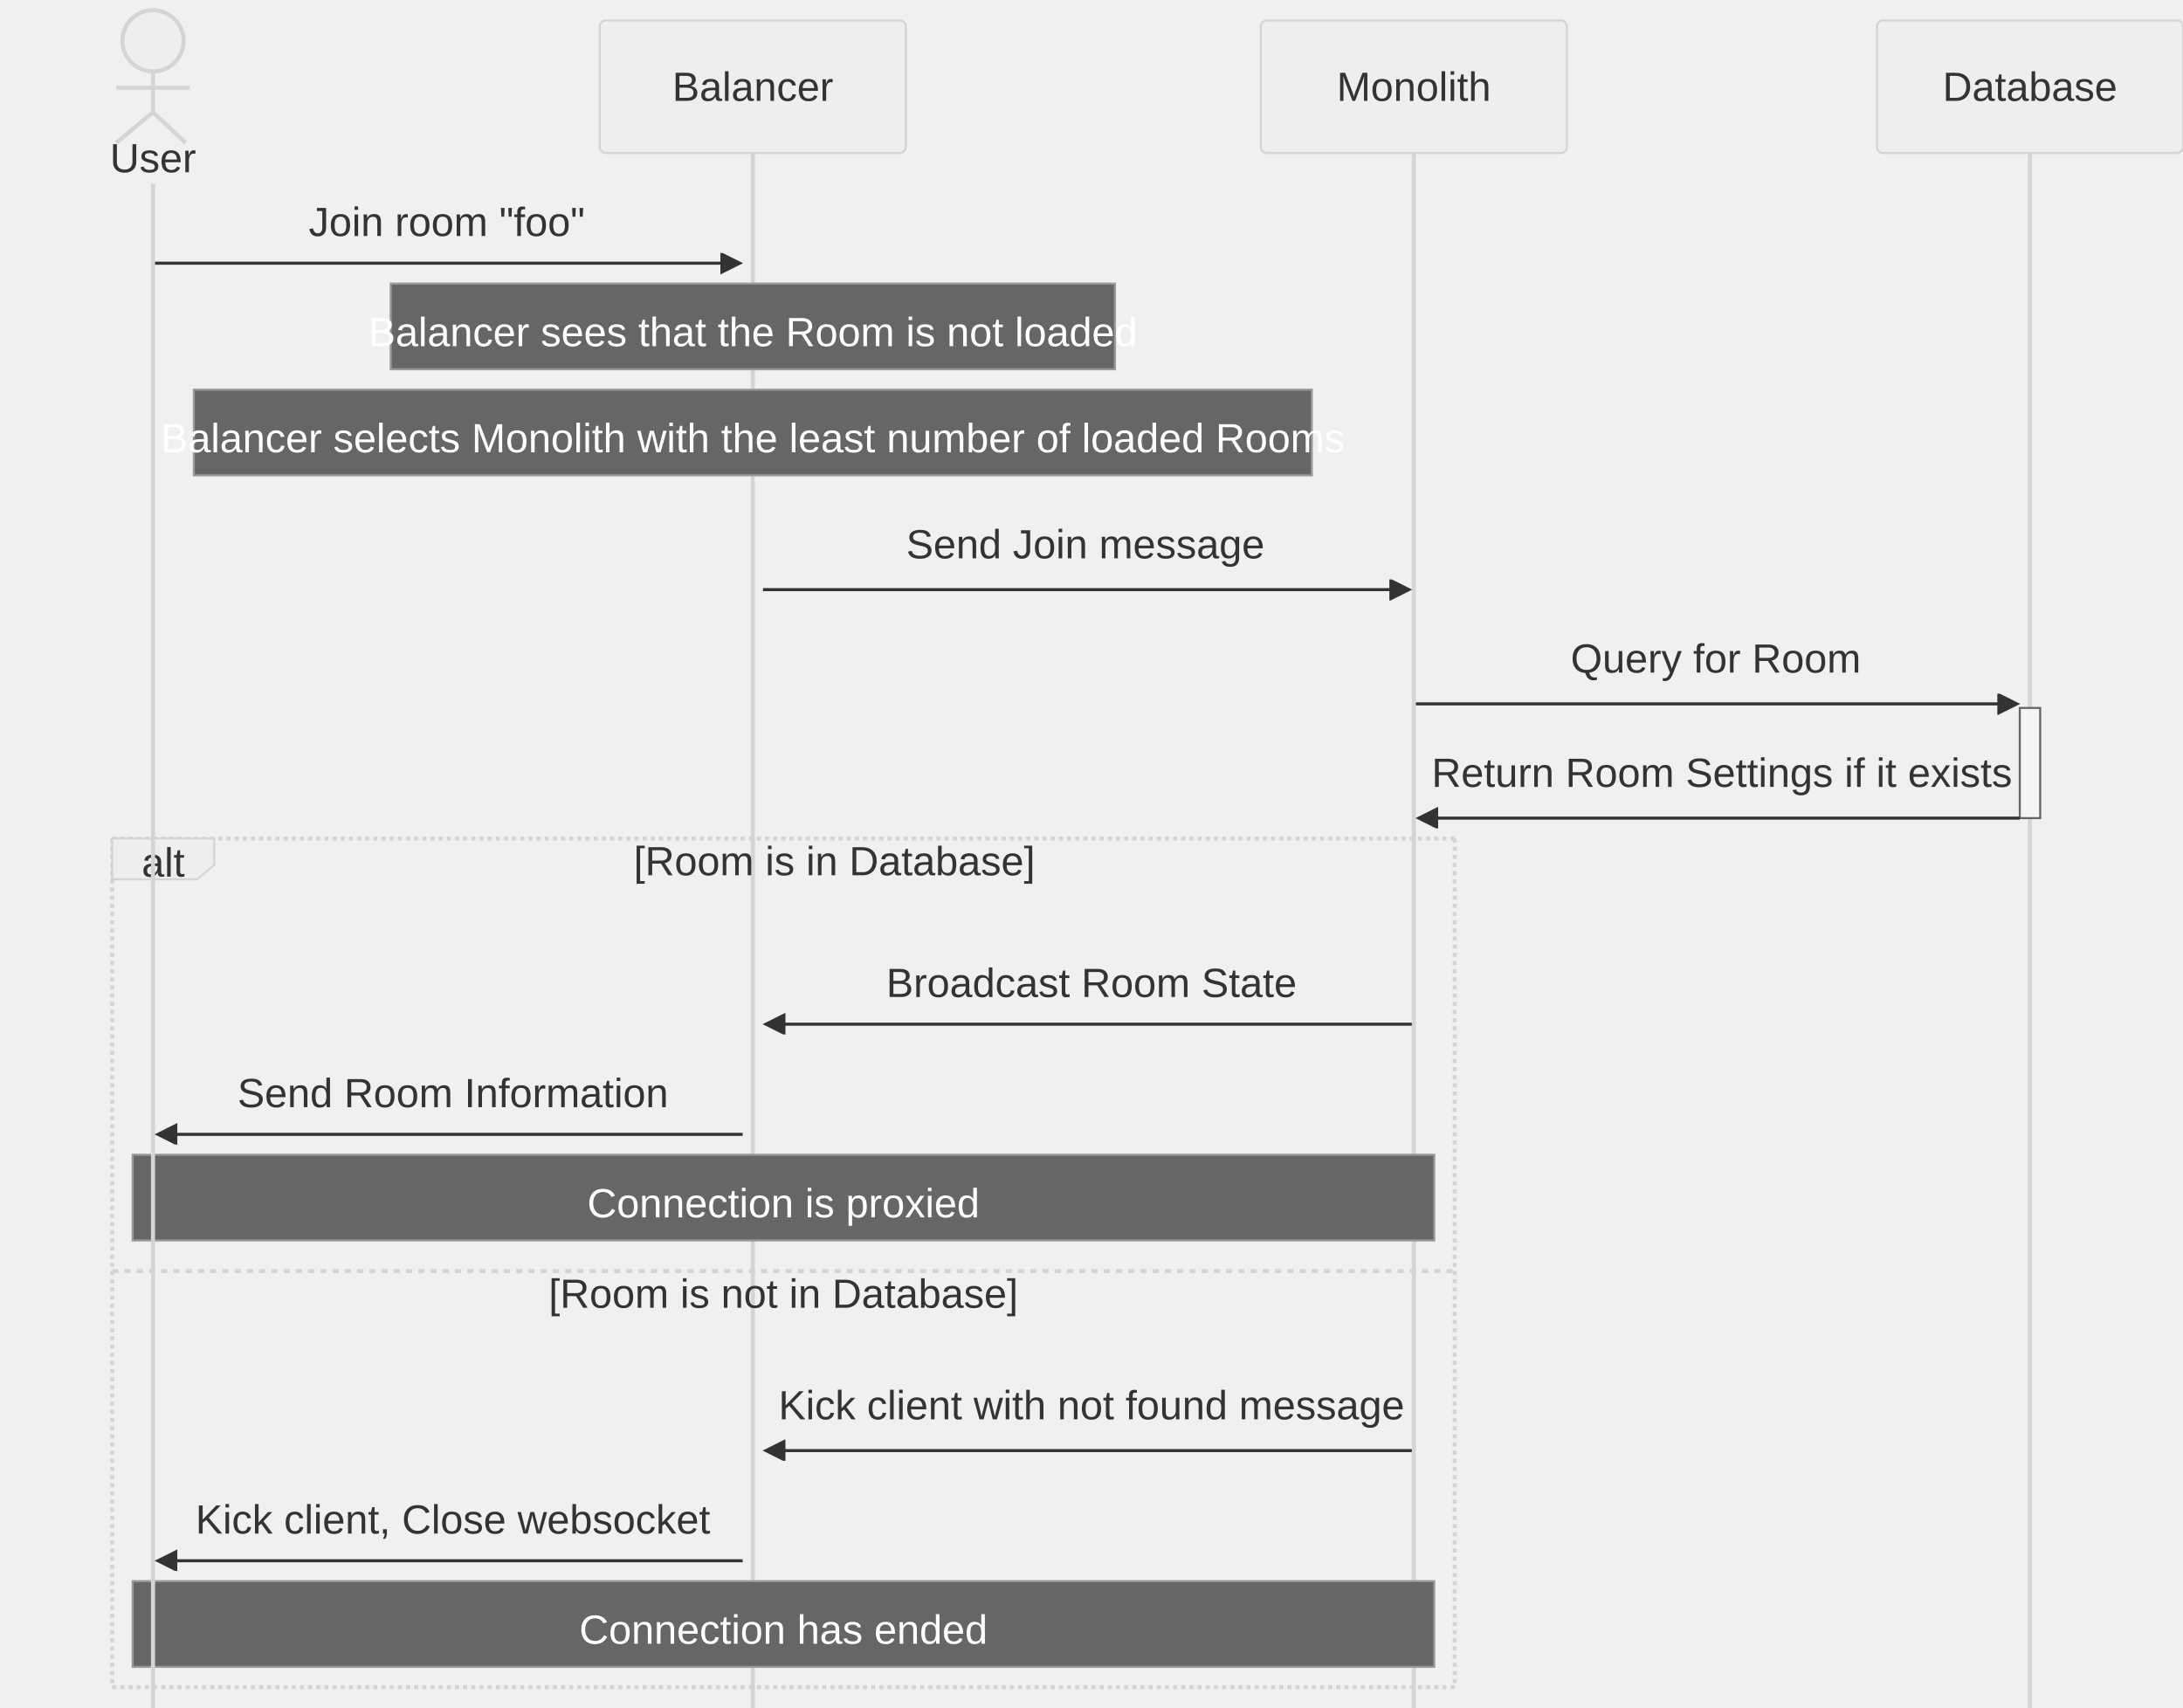
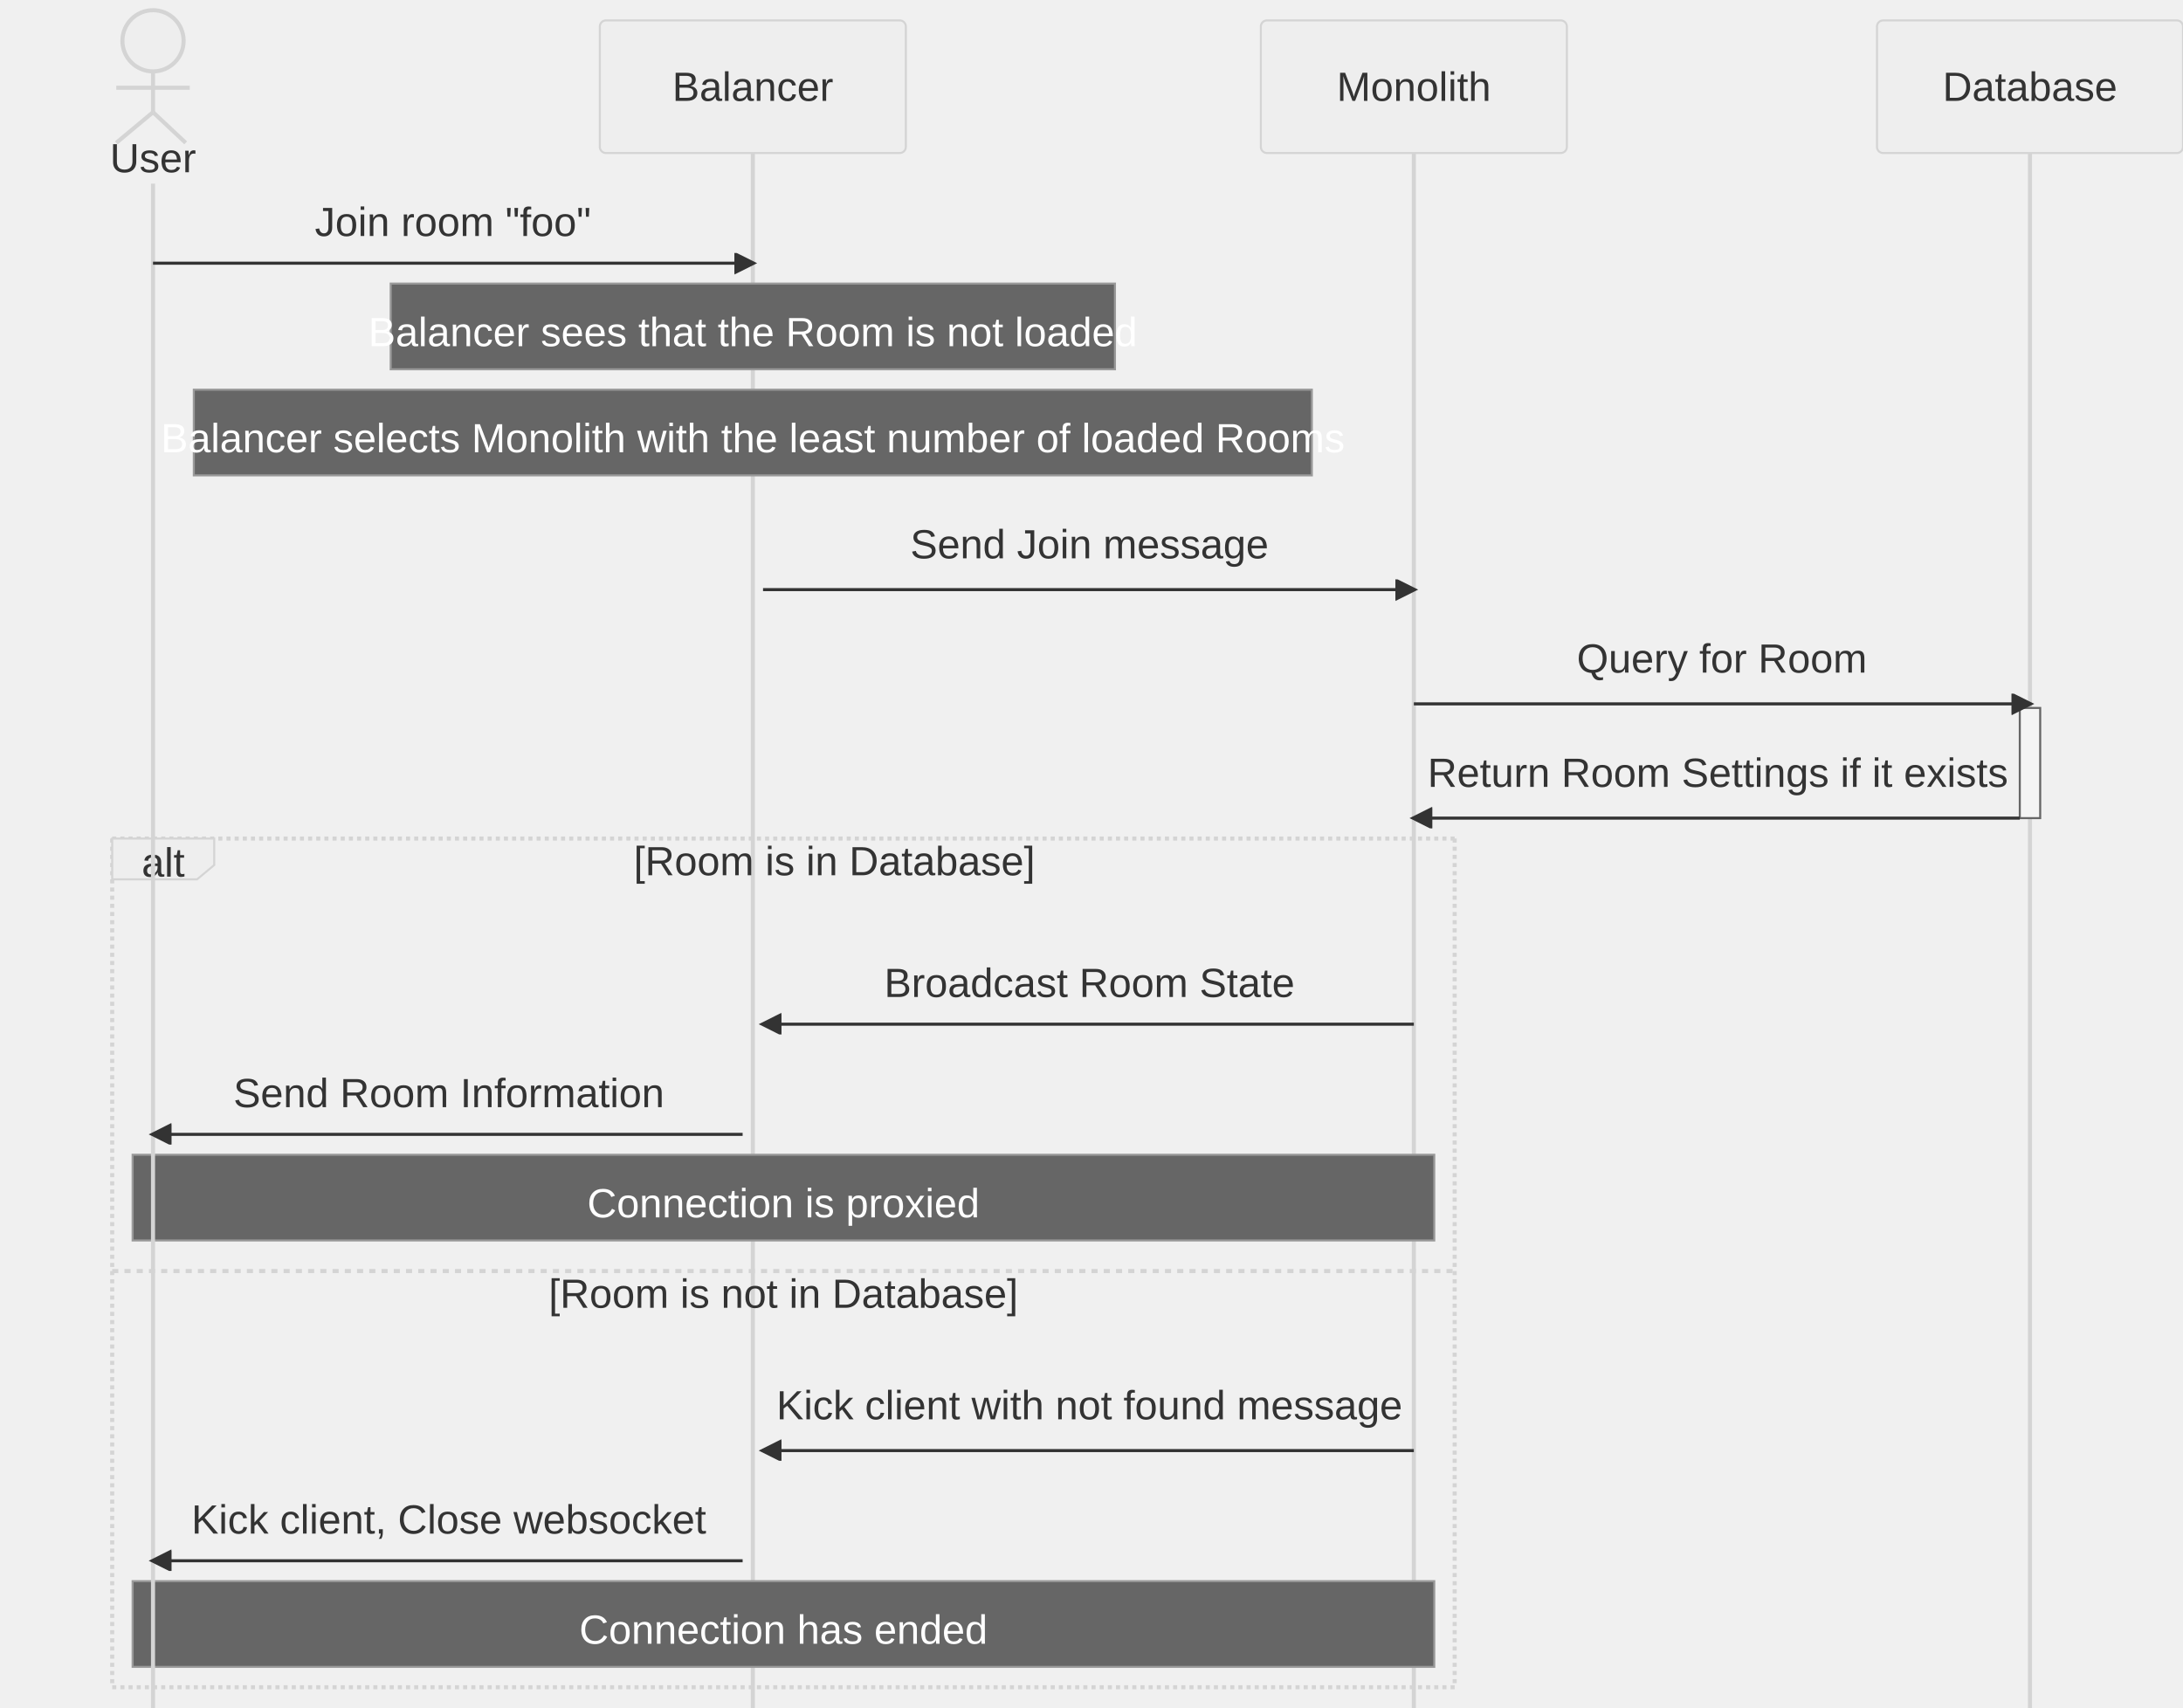
<svg xmlns="http://www.w3.org/2000/svg" aria-roledescription="sequence" role="graphics-document document" viewBox="0 -10 1070 837" style="max-width: 1070px; background-color: white;" width="100%" id="my-svg">
  <g>
    <line stroke="#999" stroke-width="0.5px" class="200" y2="2000" x2="995" y1="5" x1="995" id="actor3" />
    <g id="root-3">
      <rect class="actor" ry="3" rx="3" height="65" width="150" stroke="#666" fill="#eaeaea" y="0" x="920" />
      <text style="text-anchor: middle; font-size: 20px; font-weight: 400;" class="actor" alignment-baseline="central" dominant-baseline="central" y="32.5" x="995">
        <tspan dy="0" x="995">Database</tspan>
      </text>
    </g>
  </g>
  <g>
    <line stroke="#999" stroke-width="0.5px" class="200" y2="2000" x2="693" y1="5" x1="693" id="actor2" />
    <g id="root-2">
      <rect class="actor" ry="3" rx="3" height="65" width="150" stroke="#666" fill="#eaeaea" y="0" x="618" />
      <text style="text-anchor: middle; font-size: 20px; font-weight: 400;" class="actor" alignment-baseline="central" dominant-baseline="central" y="32.5" x="693">
        <tspan dy="0" x="693">Monolith</tspan>
      </text>
    </g>
  </g>
  <g>
    <line stroke="#999" stroke-width="0.5px" class="200" y2="2000" x2="369" y1="5" x1="369" id="actor1" />
    <g id="root-1">
      <rect class="actor" ry="3" rx="3" height="65" width="150" stroke="#666" fill="#eaeaea" y="0" x="294" />
      <text style="text-anchor: middle; font-size: 20px; font-weight: 400;" class="actor" alignment-baseline="central" dominant-baseline="central" y="32.5" x="369">
        <tspan dy="0" x="369">Balancer</tspan>
      </text>
    </g>
  </g>
  <style>#my-svg{font-family:"trebuchet ms",verdana,arial,sans-serif;font-size:16px;fill:#000000;}#my-svg .error-icon{fill:#552222;}#my-svg .error-text{fill:#552222;stroke:#552222;}#my-svg .edge-thickness-normal{stroke-width:2px;}#my-svg .edge-thickness-thick{stroke-width:3.5px;}#my-svg .edge-pattern-solid{stroke-dasharray:0;}#my-svg .edge-pattern-dashed{stroke-dasharray:3;}#my-svg .edge-pattern-dotted{stroke-dasharray:2;}#my-svg .marker{fill:#666;stroke:#666;}#my-svg .marker.cross{stroke:#666;}#my-svg svg{font-family:"trebuchet ms",verdana,arial,sans-serif;font-size:16px;}#my-svg .actor{stroke:hsl(0, 0%, 83%);fill:#eee;}#my-svg text.actor&gt;tspan{fill:#333;stroke:none;}#my-svg .actor-line{stroke:#666;}#my-svg .messageLine0{stroke-width:1.5;stroke-dasharray:none;stroke:#333;}#my-svg .messageLine1{stroke-width:1.5;stroke-dasharray:2,2;stroke:#333;}#my-svg #arrowhead path{fill:#333;stroke:#333;}#my-svg .sequenceNumber{fill:white;}#my-svg #sequencenumber{fill:#333;}#my-svg #crosshead path{fill:#333;stroke:#333;}#my-svg .messageText{fill:#333;stroke:none;}#my-svg .labelBox{stroke:hsl(0, 0%, 83%);fill:#eee;}#my-svg .labelText,#my-svg .labelText&gt;tspan{fill:#333;stroke:none;}#my-svg .loopText,#my-svg .loopText&gt;tspan{fill:#333;stroke:none;}#my-svg .loopLine{stroke-width:2px;stroke-dasharray:2,2;stroke:hsl(0, 0%, 83%);fill:hsl(0, 0%, 83%);}#my-svg .note{stroke:#999;fill:#666;}#my-svg .noteText,#my-svg .noteText&gt;tspan{fill:#fff;stroke:none;}#my-svg .activation0{fill:#f4f4f4;stroke:#666;}#my-svg .activation1{fill:#f4f4f4;stroke:#666;}#my-svg .activation2{fill:#f4f4f4;stroke:#666;}#my-svg .actorPopupMenu{position:absolute;}#my-svg .actorPopupMenuPanel{position:absolute;fill:#eee;box-shadow:0px 8px 16px 0px rgba(0,0,0,0.2);filter:drop-shadow(3px 5px 2px rgb(0 0 0 / 0.4));}#my-svg .actor-man line{stroke:hsl(0, 0%, 83%);fill:#eee;}#my-svg .actor-man circle,#my-svg line{stroke:hsl(0, 0%, 83%);fill:#eee;stroke-width:2px;}#my-svg :root{--mermaid-font-family:"trebuchet ms",verdana,arial,sans-serif;}</style>
  <g />
  <defs>
    <symbol height="24" width="24" id="computer">
      <path d="M2 2v13h20v-13h-20zm18 11h-16v-9h16v9zm-10.228 6l.466-1h3.524l.467 1h-4.457zm14.228 3h-24l2-6h2.104l-1.33 4h18.45l-1.297-4h2.073l2 6zm-5-10h-14v-7h14v7z" transform="scale(.5)" />
    </symbol>
  </defs>
  <defs>
    <symbol clip-rule="evenodd" fill-rule="evenodd" id="database">
      <path d="M12.258.001l.256.004.255.005.253.008.251.01.249.012.247.015.246.016.242.019.241.02.239.023.236.024.233.027.231.028.229.031.225.032.223.034.22.036.217.038.214.04.211.041.208.043.205.045.201.046.198.048.194.05.191.051.187.053.183.054.18.056.175.057.172.059.168.06.163.061.16.063.155.064.15.066.074.033.073.033.071.034.07.034.069.035.068.035.067.035.066.035.064.036.064.036.062.036.06.036.06.037.058.037.058.037.055.038.055.038.053.038.052.038.051.039.05.039.048.039.047.039.045.04.044.04.043.04.041.04.04.041.039.041.037.041.036.041.034.041.033.042.032.042.03.042.029.042.027.042.026.043.024.043.023.043.021.043.02.043.018.044.017.043.015.044.013.044.012.044.011.045.009.044.007.045.006.045.004.045.002.045.001.045v17l-.001.045-.002.045-.004.045-.006.045-.007.045-.009.044-.011.045-.012.044-.013.044-.015.044-.017.043-.018.044-.02.043-.021.043-.023.043-.024.043-.026.043-.027.042-.029.042-.03.042-.032.042-.033.042-.034.041-.036.041-.037.041-.039.041-.04.041-.041.04-.043.04-.044.04-.045.04-.047.039-.048.039-.05.039-.051.039-.052.038-.053.038-.055.038-.055.038-.058.037-.058.037-.06.037-.06.036-.062.036-.064.036-.064.036-.066.035-.067.035-.068.035-.069.035-.07.034-.071.034-.073.033-.074.033-.15.066-.155.064-.16.063-.163.061-.168.06-.172.059-.175.057-.18.056-.183.054-.187.053-.191.051-.194.05-.198.048-.201.046-.205.045-.208.043-.211.041-.214.04-.217.038-.22.036-.223.034-.225.032-.229.031-.231.028-.233.027-.236.024-.239.023-.241.02-.242.019-.246.016-.247.015-.249.012-.251.01-.253.008-.255.005-.256.004-.258.001-.258-.001-.256-.004-.255-.005-.253-.008-.251-.01-.249-.012-.247-.015-.245-.016-.243-.019-.241-.02-.238-.023-.236-.024-.234-.027-.231-.028-.228-.031-.226-.032-.223-.034-.22-.036-.217-.038-.214-.04-.211-.041-.208-.043-.204-.045-.201-.046-.198-.048-.195-.05-.19-.051-.187-.053-.184-.054-.179-.056-.176-.057-.172-.059-.167-.06-.164-.061-.159-.063-.155-.064-.151-.066-.074-.033-.072-.033-.072-.034-.07-.034-.069-.035-.068-.035-.067-.035-.066-.035-.064-.036-.063-.036-.062-.036-.061-.036-.06-.037-.058-.037-.057-.037-.056-.038-.055-.038-.053-.038-.052-.038-.051-.039-.049-.039-.049-.039-.046-.039-.046-.04-.044-.04-.043-.04-.041-.04-.04-.041-.039-.041-.037-.041-.036-.041-.034-.041-.033-.042-.032-.042-.03-.042-.029-.042-.027-.042-.026-.043-.024-.043-.023-.043-.021-.043-.02-.043-.018-.044-.017-.043-.015-.044-.013-.044-.012-.044-.011-.045-.009-.044-.007-.045-.006-.045-.004-.045-.002-.045-.001-.045v-17l.001-.045.002-.045.004-.045.006-.045.007-.045.009-.044.011-.045.012-.044.013-.044.015-.044.017-.043.018-.044.02-.043.021-.043.023-.043.024-.043.026-.043.027-.042.029-.042.03-.042.032-.042.033-.042.034-.041.036-.041.037-.041.039-.041.04-.041.041-.04.043-.04.044-.04.046-.04.046-.039.049-.039.049-.039.051-.039.052-.038.053-.038.055-.038.056-.038.057-.037.058-.037.06-.037.061-.036.062-.036.063-.036.064-.036.066-.035.067-.035.068-.035.069-.035.07-.034.072-.034.072-.033.074-.033.151-.066.155-.064.159-.063.164-.061.167-.06.172-.059.176-.057.179-.056.184-.054.187-.053.19-.051.195-.05.198-.048.201-.046.204-.045.208-.043.211-.041.214-.04.217-.038.22-.036.223-.034.226-.032.228-.031.231-.028.234-.027.236-.024.238-.023.241-.02.243-.019.245-.016.247-.015.249-.012.251-.01.253-.008.255-.005.256-.004.258-.001.258.001zm-9.258 20.499v.01l.001.021.003.021.004.022.005.021.006.022.007.022.009.023.01.022.011.023.012.023.013.023.015.023.016.024.017.023.018.024.019.024.021.024.022.025.023.024.024.025.052.049.056.05.061.051.066.051.07.051.075.051.079.052.084.052.088.052.092.052.097.052.102.051.105.052.11.052.114.051.119.051.123.051.127.05.131.05.135.05.139.048.144.049.147.047.152.047.155.047.16.045.163.045.167.043.171.043.176.041.178.041.183.039.187.039.19.037.194.035.197.035.202.033.204.031.209.03.212.029.216.027.219.025.222.024.226.021.23.02.233.018.236.016.24.015.243.012.246.01.249.008.253.005.256.004.259.001.26-.001.257-.004.254-.005.25-.008.247-.011.244-.012.241-.014.237-.016.233-.018.231-.021.226-.021.224-.024.22-.026.216-.027.212-.028.21-.031.205-.031.202-.034.198-.034.194-.036.191-.037.187-.039.183-.04.179-.04.175-.042.172-.043.168-.044.163-.045.16-.046.155-.046.152-.047.148-.048.143-.049.139-.049.136-.05.131-.05.126-.05.123-.051.118-.052.114-.051.11-.052.106-.052.101-.052.096-.052.092-.052.088-.053.083-.051.079-.052.074-.052.07-.051.065-.051.06-.051.056-.05.051-.05.023-.024.023-.025.021-.024.02-.024.019-.024.018-.024.017-.024.015-.023.014-.024.013-.023.012-.023.01-.023.01-.022.008-.022.006-.022.006-.022.004-.022.004-.021.001-.021.001-.021v-4.127l-.077.055-.08.053-.083.054-.085.053-.087.052-.09.052-.093.051-.095.05-.097.05-.1.049-.102.049-.105.048-.106.047-.109.047-.111.046-.114.045-.115.045-.118.044-.12.043-.122.042-.124.042-.126.041-.128.04-.13.04-.132.038-.134.038-.135.037-.138.037-.139.035-.142.035-.143.034-.144.033-.147.032-.148.031-.15.03-.151.03-.153.029-.154.027-.156.027-.158.026-.159.025-.161.024-.162.023-.163.022-.165.021-.166.02-.167.019-.169.018-.169.017-.171.016-.173.015-.173.014-.175.013-.175.012-.177.011-.178.01-.179.008-.179.008-.181.006-.182.005-.182.004-.184.003-.184.002h-.37l-.184-.002-.184-.003-.182-.004-.182-.005-.181-.006-.179-.008-.179-.008-.178-.01-.176-.011-.176-.012-.175-.013-.173-.014-.172-.015-.171-.016-.17-.017-.169-.018-.167-.019-.166-.02-.165-.021-.163-.022-.162-.023-.161-.024-.159-.025-.157-.026-.156-.027-.155-.027-.153-.029-.151-.03-.15-.03-.148-.031-.146-.032-.145-.033-.143-.034-.141-.035-.14-.035-.137-.037-.136-.037-.134-.038-.132-.038-.13-.04-.128-.04-.126-.041-.124-.042-.122-.042-.12-.044-.117-.043-.116-.045-.113-.045-.112-.046-.109-.047-.106-.047-.105-.048-.102-.049-.1-.049-.097-.05-.095-.05-.093-.052-.09-.051-.087-.052-.085-.053-.083-.054-.08-.054-.077-.054v4.127zm0-5.654v.011l.001.021.003.021.004.021.005.022.006.022.007.022.009.022.01.022.011.023.012.023.013.023.015.024.016.023.017.024.018.024.019.024.021.024.022.024.023.025.024.024.052.05.056.05.061.05.066.051.07.051.075.052.079.051.084.052.088.052.092.052.097.052.102.052.105.052.11.051.114.051.119.052.123.05.127.051.131.05.135.049.139.049.144.048.147.048.152.047.155.046.16.045.163.045.167.044.171.042.176.042.178.04.183.04.187.038.19.037.194.036.197.034.202.033.204.032.209.03.212.028.216.027.219.025.222.024.226.022.23.02.233.018.236.016.24.014.243.012.246.01.249.008.253.006.256.003.259.001.26-.001.257-.003.254-.006.25-.008.247-.01.244-.012.241-.015.237-.016.233-.018.231-.02.226-.022.224-.024.22-.025.216-.027.212-.029.21-.03.205-.032.202-.033.198-.035.194-.036.191-.037.187-.039.183-.039.179-.041.175-.042.172-.043.168-.044.163-.045.16-.045.155-.047.152-.047.148-.048.143-.048.139-.05.136-.049.131-.05.126-.051.123-.051.118-.051.114-.052.11-.052.106-.052.101-.052.096-.052.092-.052.088-.052.083-.052.079-.052.074-.051.07-.052.065-.051.06-.05.056-.051.051-.049.023-.025.023-.024.021-.025.02-.024.019-.024.018-.024.017-.024.015-.023.014-.023.013-.024.012-.022.01-.023.01-.023.008-.022.006-.022.006-.022.004-.021.004-.022.001-.021.001-.021v-4.139l-.077.054-.08.054-.083.054-.085.052-.087.053-.09.051-.093.051-.095.051-.097.05-.1.049-.102.049-.105.048-.106.047-.109.047-.111.046-.114.045-.115.044-.118.044-.12.044-.122.042-.124.042-.126.041-.128.04-.13.039-.132.039-.134.038-.135.037-.138.036-.139.036-.142.035-.143.033-.144.033-.147.033-.148.031-.15.03-.151.03-.153.028-.154.028-.156.027-.158.026-.159.025-.161.024-.162.023-.163.022-.165.021-.166.02-.167.019-.169.018-.169.017-.171.016-.173.015-.173.014-.175.013-.175.012-.177.011-.178.009-.179.009-.179.007-.181.007-.182.005-.182.004-.184.003-.184.002h-.37l-.184-.002-.184-.003-.182-.004-.182-.005-.181-.007-.179-.007-.179-.009-.178-.009-.176-.011-.176-.012-.175-.013-.173-.014-.172-.015-.171-.016-.17-.017-.169-.018-.167-.019-.166-.02-.165-.021-.163-.022-.162-.023-.161-.024-.159-.025-.157-.026-.156-.027-.155-.028-.153-.028-.151-.03-.15-.03-.148-.031-.146-.033-.145-.033-.143-.033-.141-.035-.14-.036-.137-.036-.136-.037-.134-.038-.132-.039-.13-.039-.128-.04-.126-.041-.124-.042-.122-.043-.12-.043-.117-.044-.116-.044-.113-.046-.112-.046-.109-.046-.106-.047-.105-.048-.102-.049-.1-.049-.097-.05-.095-.051-.093-.051-.09-.051-.087-.053-.085-.052-.083-.054-.08-.054-.077-.054v4.139zm0-5.666v.011l.001.02.003.022.004.021.005.022.006.021.007.022.009.023.01.022.011.023.012.023.013.023.015.023.016.024.017.024.018.023.019.024.021.025.022.024.023.024.024.025.052.05.056.05.061.05.066.051.07.051.075.052.079.051.084.052.088.052.092.052.097.052.102.052.105.051.11.052.114.051.119.051.123.051.127.05.131.05.135.05.139.049.144.048.147.048.152.047.155.046.16.045.163.045.167.043.171.043.176.042.178.04.183.04.187.038.19.037.194.036.197.034.202.033.204.032.209.03.212.028.216.027.219.025.222.024.226.021.23.02.233.018.236.017.24.014.243.012.246.01.249.008.253.006.256.003.259.001.26-.001.257-.003.254-.006.25-.008.247-.01.244-.013.241-.014.237-.016.233-.018.231-.02.226-.022.224-.024.22-.025.216-.027.212-.029.21-.03.205-.032.202-.033.198-.035.194-.036.191-.037.187-.039.183-.039.179-.041.175-.042.172-.043.168-.044.163-.045.16-.045.155-.047.152-.047.148-.048.143-.049.139-.049.136-.049.131-.051.126-.05.123-.051.118-.052.114-.051.11-.052.106-.052.101-.052.096-.052.092-.052.088-.052.083-.052.079-.052.074-.052.07-.051.065-.051.06-.051.056-.05.051-.049.023-.025.023-.025.021-.024.02-.024.019-.024.018-.024.017-.024.015-.023.014-.024.013-.023.012-.023.01-.022.01-.023.008-.022.006-.022.006-.022.004-.022.004-.021.001-.021.001-.021v-4.153l-.077.054-.08.054-.083.053-.085.053-.087.053-.09.051-.093.051-.095.051-.097.05-.1.049-.102.048-.105.048-.106.048-.109.046-.111.046-.114.046-.115.044-.118.044-.12.043-.122.043-.124.042-.126.041-.128.04-.13.039-.132.039-.134.038-.135.037-.138.036-.139.036-.142.034-.143.034-.144.033-.147.032-.148.032-.15.03-.151.03-.153.028-.154.028-.156.027-.158.026-.159.024-.161.024-.162.023-.163.023-.165.021-.166.02-.167.019-.169.018-.169.017-.171.016-.173.015-.173.014-.175.013-.175.012-.177.01-.178.01-.179.009-.179.007-.181.006-.182.006-.182.004-.184.003-.184.001-.185.001-.185-.001-.184-.001-.184-.003-.182-.004-.182-.006-.181-.006-.179-.007-.179-.009-.178-.01-.176-.01-.176-.012-.175-.013-.173-.014-.172-.015-.171-.016-.17-.017-.169-.018-.167-.019-.166-.02-.165-.021-.163-.023-.162-.023-.161-.024-.159-.024-.157-.026-.156-.027-.155-.028-.153-.028-.151-.03-.15-.03-.148-.032-.146-.032-.145-.033-.143-.034-.141-.034-.14-.036-.137-.036-.136-.037-.134-.038-.132-.039-.13-.039-.128-.041-.126-.041-.124-.041-.122-.043-.12-.043-.117-.044-.116-.044-.113-.046-.112-.046-.109-.046-.106-.048-.105-.048-.102-.048-.1-.05-.097-.049-.095-.051-.093-.051-.09-.052-.087-.052-.085-.053-.083-.053-.08-.054-.077-.054v4.153zm8.74-8.179l-.257.004-.254.005-.25.008-.247.011-.244.012-.241.014-.237.016-.233.018-.231.021-.226.022-.224.023-.22.026-.216.027-.212.028-.21.031-.205.032-.202.033-.198.034-.194.036-.191.038-.187.038-.183.04-.179.041-.175.042-.172.043-.168.043-.163.045-.16.046-.155.046-.152.048-.148.048-.143.048-.139.049-.136.05-.131.05-.126.051-.123.051-.118.051-.114.052-.11.052-.106.052-.101.052-.096.052-.092.052-.088.052-.083.052-.079.052-.074.051-.07.052-.065.051-.06.05-.056.05-.051.05-.023.025-.023.024-.021.024-.02.025-.019.024-.018.024-.017.023-.015.024-.014.023-.013.023-.012.023-.01.023-.01.022-.008.022-.006.023-.006.021-.004.022-.004.021-.001.021-.001.021.001.021.001.021.004.021.004.022.006.021.006.023.008.022.01.022.01.023.012.023.013.023.014.023.015.024.017.023.018.024.019.024.02.025.021.024.023.024.023.025.051.05.056.05.06.05.065.051.07.052.074.051.079.052.083.052.088.052.092.052.096.052.101.052.106.052.11.052.114.052.118.051.123.051.126.051.131.05.136.05.139.049.143.048.148.048.152.048.155.046.16.046.163.045.168.043.172.043.175.042.179.041.183.04.187.038.191.038.194.036.198.034.202.033.205.032.21.031.212.028.216.027.22.026.224.023.226.022.231.021.233.018.237.016.241.014.244.012.247.011.25.008.254.005.257.004.26.001.26-.001.257-.004.254-.005.25-.008.247-.011.244-.012.241-.014.237-.016.233-.018.231-.021.226-.022.224-.023.22-.026.216-.027.212-.028.21-.031.205-.032.202-.033.198-.034.194-.036.191-.038.187-.038.183-.04.179-.041.175-.042.172-.043.168-.043.163-.045.16-.046.155-.046.152-.048.148-.048.143-.048.139-.049.136-.05.131-.05.126-.051.123-.051.118-.051.114-.052.11-.052.106-.052.101-.052.096-.052.092-.052.088-.052.083-.052.079-.052.074-.051.07-.052.065-.051.06-.05.056-.05.051-.05.023-.025.023-.024.021-.024.02-.025.019-.024.018-.024.017-.023.015-.024.014-.023.013-.023.012-.023.01-.023.01-.022.008-.022.006-.023.006-.021.004-.022.004-.021.001-.021.001-.021-.001-.021-.001-.021-.004-.021-.004-.022-.006-.021-.006-.023-.008-.022-.01-.022-.01-.023-.012-.023-.013-.023-.014-.023-.015-.024-.017-.023-.018-.024-.019-.024-.02-.025-.021-.024-.023-.024-.023-.025-.051-.05-.056-.05-.06-.05-.065-.051-.07-.052-.074-.051-.079-.052-.083-.052-.088-.052-.092-.052-.096-.052-.101-.052-.106-.052-.11-.052-.114-.052-.118-.051-.123-.051-.126-.051-.131-.05-.136-.05-.139-.049-.143-.048-.148-.048-.152-.048-.155-.046-.16-.046-.163-.045-.168-.043-.172-.043-.175-.042-.179-.041-.183-.04-.187-.038-.191-.038-.194-.036-.198-.034-.202-.033-.205-.032-.21-.031-.212-.028-.216-.027-.22-.026-.224-.023-.226-.022-.231-.021-.233-.018-.237-.016-.241-.014-.244-.012-.247-.011-.25-.008-.254-.005-.257-.004-.26-.001-.26.001z" transform="scale(.5)" />
    </symbol>
  </defs>
  <defs>
    <symbol height="24" width="24" id="clock">
      <path d="M12 2c5.514 0 10 4.486 10 10s-4.486 10-10 10-10-4.486-10-10 4.486-10 10-10zm0-2c-6.627 0-12 5.373-12 12s5.373 12 12 12 12-5.373 12-12-5.373-12-12-12zm5.848 12.459c.202.038.202.333.001.372-1.907.361-6.045 1.111-6.547 1.111-.719 0-1.301-.582-1.301-1.301 0-.512.77-5.447 1.125-7.445.034-.192.312-.181.343.014l.985 6.238 5.394 1.011z" transform="scale(.5)" />
    </symbol>
  </defs>
  <defs>
-     <marker orient="auto" markerHeight="12" markerWidth="12" markerUnits="userSpaceOnUse" refY="5" refX="7.9" id="arrowhead">
+     <marker orient="auto" markerHeight="12" markerWidth="12" markerUnits="userSpaceOnUse" refY="5" refX="9" id="arrowhead">
      <path d="M 0 0 L 10 5 L 0 10 z" />
    </marker>
  </defs>
  <defs>
-     <marker refY="4.5" refX="4" orient="auto" markerHeight="8" markerWidth="15" id="crosshead">
+     <marker refY="5" refX="4" orient="auto" markerHeight="8" markerWidth="15" id="crosshead">
      <path style="stroke-dasharray: 0, 0;" d="M 1,2 L 6,7 M 6,2 L 1,7" stroke-width="1pt" stroke="#000000" fill="none" />
    </marker>
  </defs>
  <defs>
-     <marker orient="auto" markerHeight="28" markerWidth="20" refY="7" refX="15.5" id="filled-head">
+     <marker orient="auto" markerHeight="28" markerWidth="20" refY="7" refX="18" id="filled-head">
      <path d="M 18,7 L9,13 L14,7 L9,1 Z" />
    </marker>
  </defs>
  <defs>
    <marker orient="auto" markerHeight="40" markerWidth="60" refY="15" refX="15" id="sequencenumber">
      <circle r="6" cy="15" cx="15" />
    </marker>
  </defs>
  <g />
  <g>
    <rect class="note" ry="0" rx="0" height="42" width="355" stroke="#666" fill="#EDF2AE" y="129" x="191.5" />
    <text style="font-size: 20px; font-weight: 400;" dy="1em" class="noteText" alignment-baseline="middle" dominant-baseline="middle" text-anchor="middle" y="134" x="369">
      <tspan x="369">Balancer sees that the Room is not loaded</tspan>
    </text>
  </g>
  <g>
    <rect class="note" ry="0" rx="0" height="42" width="548" stroke="#666" fill="#EDF2AE" y="181" x="95" />
    <text style="font-size: 20px; font-weight: 400;" dy="1em" class="noteText" alignment-baseline="middle" dominant-baseline="middle" text-anchor="middle" y="186" x="369">
      <tspan x="369">Balancer selects Monolith with the least number of loaded Rooms</tspan>
    </text>
  </g>
  <g>
    <rect class="activation0" ry="0" rx="0" height="54" width="10" stroke="#666" fill="#EDF2AE" y="337" x="990" />
  </g>
  <g>
    <rect class="note" ry="0" rx="0" height="42" width="638" stroke="#666" fill="#EDF2AE" y="556" x="65" />
    <text style="font-size: 20px; font-weight: 400;" dy="1em" class="noteText" alignment-baseline="middle" dominant-baseline="middle" text-anchor="middle" y="561" x="384">
      <tspan x="384">Connection is proxied</tspan>
    </text>
  </g>
  <g>
    <rect class="note" ry="0" rx="0" height="42" width="638" stroke="#666" fill="#EDF2AE" y="765" x="65" />
    <text style="font-size: 20px; font-weight: 400;" dy="1em" class="noteText" alignment-baseline="middle" dominant-baseline="middle" text-anchor="middle" y="770" x="384">
      <tspan x="384">Connection has ended</tspan>
    </text>
  </g>
  <g>
    <line class="loopLine" y2="401" x2="713" y1="401" x1="55" />
    <line class="loopLine" y2="817" x2="713" y1="401" x1="713" />
    <line class="loopLine" y2="817" x2="713" y1="817" x1="55" />
    <line class="loopLine" y2="817" x2="55" y1="401" x1="55" />
    <line style="stroke-dasharray: 3, 3;" class="loopLine" y2="613" x2="713" y1="613" x1="55" />
    <polygon class="labelBox" points="55,401 105,401 105,414 96.6,421 55,421" />
    <text style="font-size: 20px; font-weight: 400;" class="labelText" alignment-baseline="middle" dominant-baseline="middle" text-anchor="middle" y="414" x="80">alt</text>
    <text style="font-size: 20px; font-weight: 400;" class="loopText" text-anchor="middle" y="419" x="409">
      <tspan x="409">[Room is in Database]</tspan>
    </text>
    <text style="font-size: 20px; font-weight: 400;" class="loopText" text-anchor="middle" y="631" x="384">[Room is not in Database]</text>
  </g>
  <line stroke="#999" stroke-width="0.5px" class="200" y2="2000" x2="75" y1="80" x1="75" id="actor0" />
  <g class="actor-man">
    <line y2="45" x2="75" y1="25" x1="75" id="actor-man-torso0" />
    <line y2="33" x2="93" y1="33" x1="57" id="actor-man-arms0" />
    <line y2="45" x2="75" y1="60" x1="57" />
    <line y2="60" x2="91" y1="45" x1="75" />
    <circle height="65" width="150" r="15" cy="10" cx="75" />
    <text style="text-anchor: middle; font-size: 20px; font-weight: 400;" class="actor" alignment-baseline="central" dominant-baseline="central" y="67.5" x="75">
      <tspan dy="0" x="75">User</tspan>
    </text>
  </g>
-   <text style="font-size: 20px; font-weight: 400;" dy="1em" class="messageText" alignment-baseline="middle" dominant-baseline="middle" text-anchor="middle" y="80" x="219">Join room "foo"</text>
-   <line style="fill: none;" marker-end="url(#arrowhead)" stroke="none" stroke-width="2" class="messageLine0" y2="119" x2="361" y1="119" x1="76" />
-   <text style="font-size: 20px; font-weight: 400;" dy="1em" class="messageText" alignment-baseline="middle" dominant-baseline="middle" text-anchor="middle" y="238" x="532">Send Join message</text>
-   <line style="fill: none;" marker-end="url(#arrowhead)" stroke="none" stroke-width="2" class="messageLine0" y2="279" x2="689" y1="279" x1="374" />
-   <text style="font-size: 20px; font-weight: 400;" dy="1em" class="messageText" alignment-baseline="middle" dominant-baseline="middle" text-anchor="middle" y="294" x="841">Query for Room</text>
-   <line style="fill: none;" marker-end="url(#arrowhead)" stroke="none" stroke-width="2" class="messageLine0" y2="335" x2="987" y1="335" x1="694" />
-   <text style="font-size: 20px; font-weight: 400;" dy="1em" class="messageText" alignment-baseline="middle" dominant-baseline="middle" text-anchor="middle" y="350" x="844">Return Room Settings if it exists</text>
-   <line style="fill: none;" marker-end="url(#arrowhead)" stroke="none" stroke-width="2" class="messageLine0" y2="391" x2="697" y1="391" x1="990" />
-   <text style="font-size: 20px; font-weight: 400;" dy="1em" class="messageText" alignment-baseline="middle" dominant-baseline="middle" text-anchor="middle" y="453" x="535">Broadcast Room State</text>
-   <line style="fill: none;" marker-end="url(#arrowhead)" stroke="none" stroke-width="2" class="messageLine0" y2="492" x2="377" y1="492" x1="692" />
-   <text style="font-size: 20px; font-weight: 400;" dy="1em" class="messageText" alignment-baseline="middle" dominant-baseline="middle" text-anchor="middle" y="507" x="222">Send Room Information</text>
-   <line style="fill: none;" marker-end="url(#arrowhead)" stroke="none" stroke-width="2" class="messageLine0" y2="546" x2="79" y1="546" x1="364" />
-   <text style="font-size: 20px; font-weight: 400;" dy="1em" class="messageText" alignment-baseline="middle" dominant-baseline="middle" text-anchor="middle" y="660" x="535">Kick client with not found message</text>
-   <line style="fill: none;" marker-end="url(#arrowhead)" stroke="none" stroke-width="2" class="messageLine0" y2="701" x2="377" y1="701" x1="692" />
-   <text style="font-size: 20px; font-weight: 400;" dy="1em" class="messageText" alignment-baseline="middle" dominant-baseline="middle" text-anchor="middle" y="716" x="222">Kick client, Close websocket</text>
-   <line style="fill: none;" marker-end="url(#arrowhead)" stroke="none" stroke-width="2" class="messageLine0" y2="755" x2="79" y1="755" x1="364" />
+   <text style="font-size: 20px; font-weight: 400;" dy="1em" class="messageText" alignment-baseline="middle" dominant-baseline="middle" text-anchor="middle" y="80" x="222">Join room "foo"</text>
+   <line style="fill: none;" marker-end="url(#arrowhead)" stroke="none" stroke-width="2" class="messageLine0" y2="119" x2="369" y1="119" x1="75" />
+   <text style="font-size: 20px; font-weight: 400;" dy="1em" class="messageText" alignment-baseline="middle" dominant-baseline="middle" text-anchor="middle" y="238" x="534">Send Join message</text>
+   <line style="fill: none;" marker-end="url(#arrowhead)" stroke="none" stroke-width="2" class="messageLine0" y2="279" x2="693" y1="279" x1="374" />
+   <text style="font-size: 20px; font-weight: 400;" dy="1em" class="messageText" alignment-baseline="middle" dominant-baseline="middle" text-anchor="middle" y="294" x="844">Query for Room</text>
+   <line style="fill: none;" marker-end="url(#arrowhead)" stroke="none" stroke-width="2" class="messageLine0" y2="335" x2="995" y1="335" x1="693" />
+   <text style="font-size: 20px; font-weight: 400;" dy="1em" class="messageText" alignment-baseline="middle" dominant-baseline="middle" text-anchor="middle" y="350" x="842">Return Room Settings if it exists</text>
+   <line style="fill: none;" marker-end="url(#arrowhead)" stroke="none" stroke-width="2" class="messageLine0" y2="391" x2="693" y1="391" x1="990" />
+   <text style="font-size: 20px; font-weight: 400;" dy="1em" class="messageText" alignment-baseline="middle" dominant-baseline="middle" text-anchor="middle" y="453" x="534">Broadcast Room State</text>
+   <line style="fill: none;" marker-end="url(#arrowhead)" stroke="none" stroke-width="2" class="messageLine0" y2="492" x2="374" y1="492" x1="693" />
+   <text style="font-size: 20px; font-weight: 400;" dy="1em" class="messageText" alignment-baseline="middle" dominant-baseline="middle" text-anchor="middle" y="507" x="220">Send Room Information</text>
+   <line style="fill: none;" marker-end="url(#arrowhead)" stroke="none" stroke-width="2" class="messageLine0" y2="546" x2="75" y1="546" x1="364" />
+   <text style="font-size: 20px; font-weight: 400;" dy="1em" class="messageText" alignment-baseline="middle" dominant-baseline="middle" text-anchor="middle" y="660" x="534">Kick client with not found message</text>
+   <line style="fill: none;" marker-end="url(#arrowhead)" stroke="none" stroke-width="2" class="messageLine0" y2="701" x2="374" y1="701" x1="693" />
+   <text style="font-size: 20px; font-weight: 400;" dy="1em" class="messageText" alignment-baseline="middle" dominant-baseline="middle" text-anchor="middle" y="716" x="220">Kick client, Close websocket</text>
+   <line style="fill: none;" marker-end="url(#arrowhead)" stroke="none" stroke-width="2" class="messageLine0" y2="755" x2="75" y1="755" x1="364" />
</svg>
